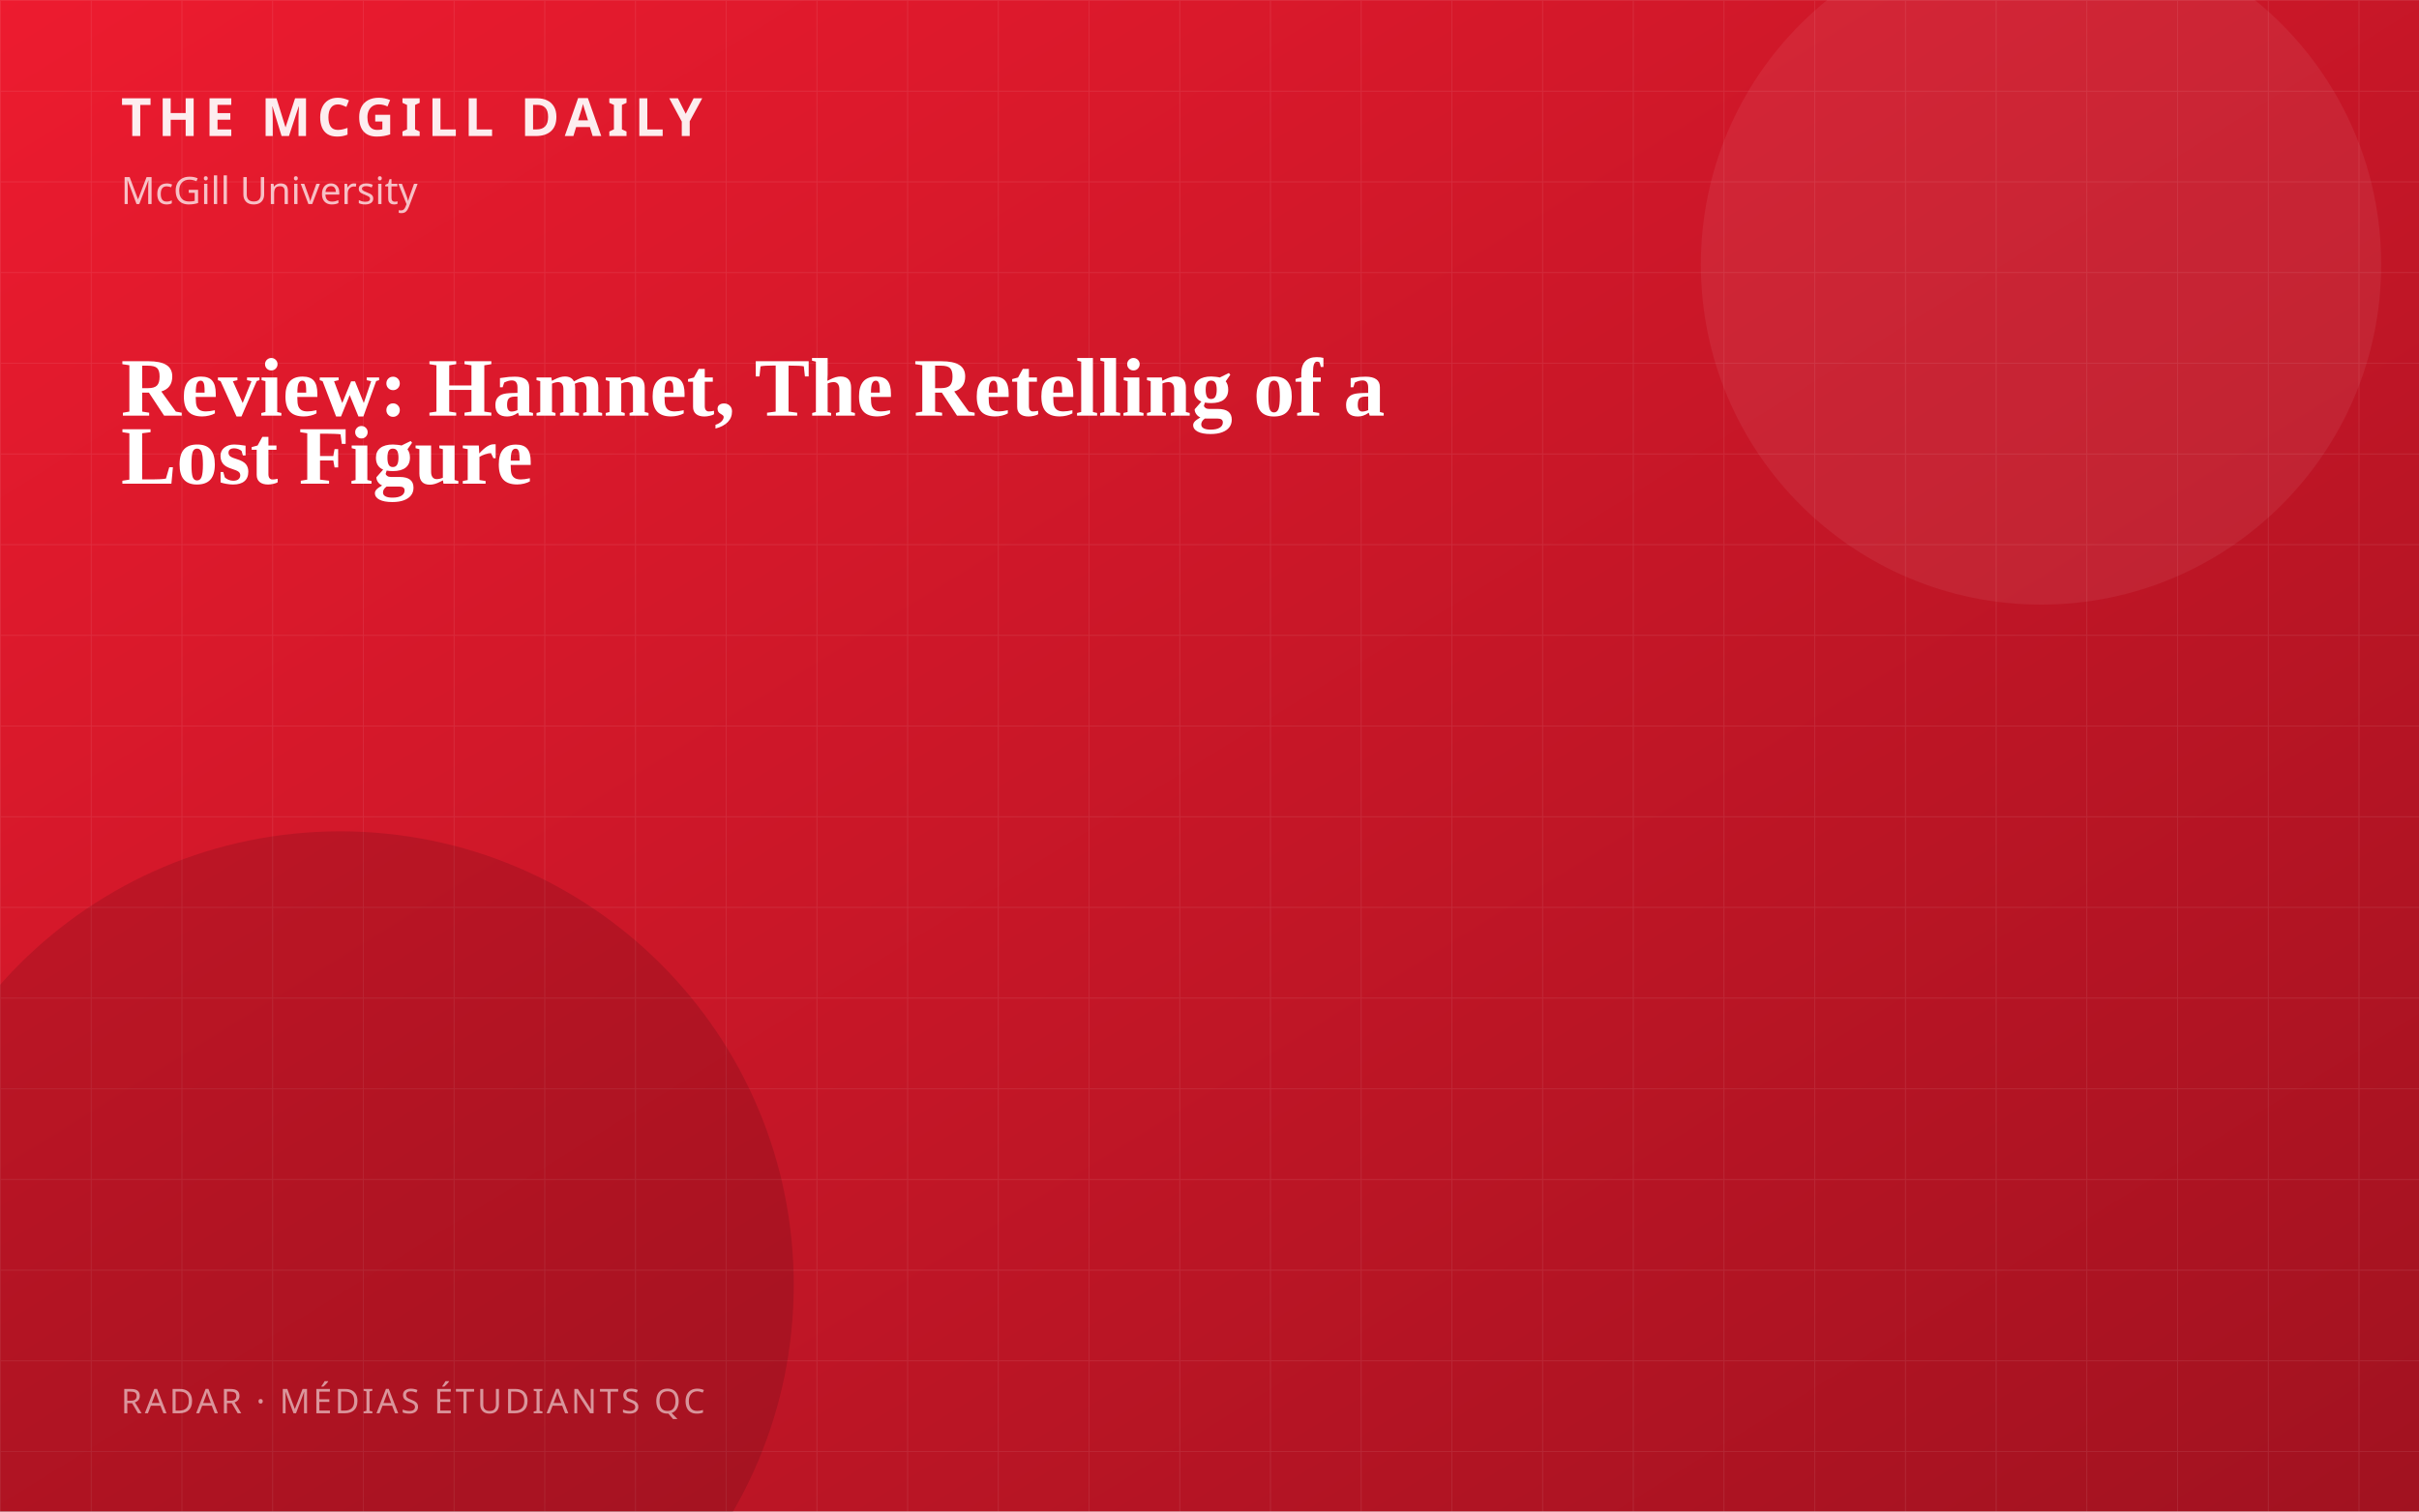
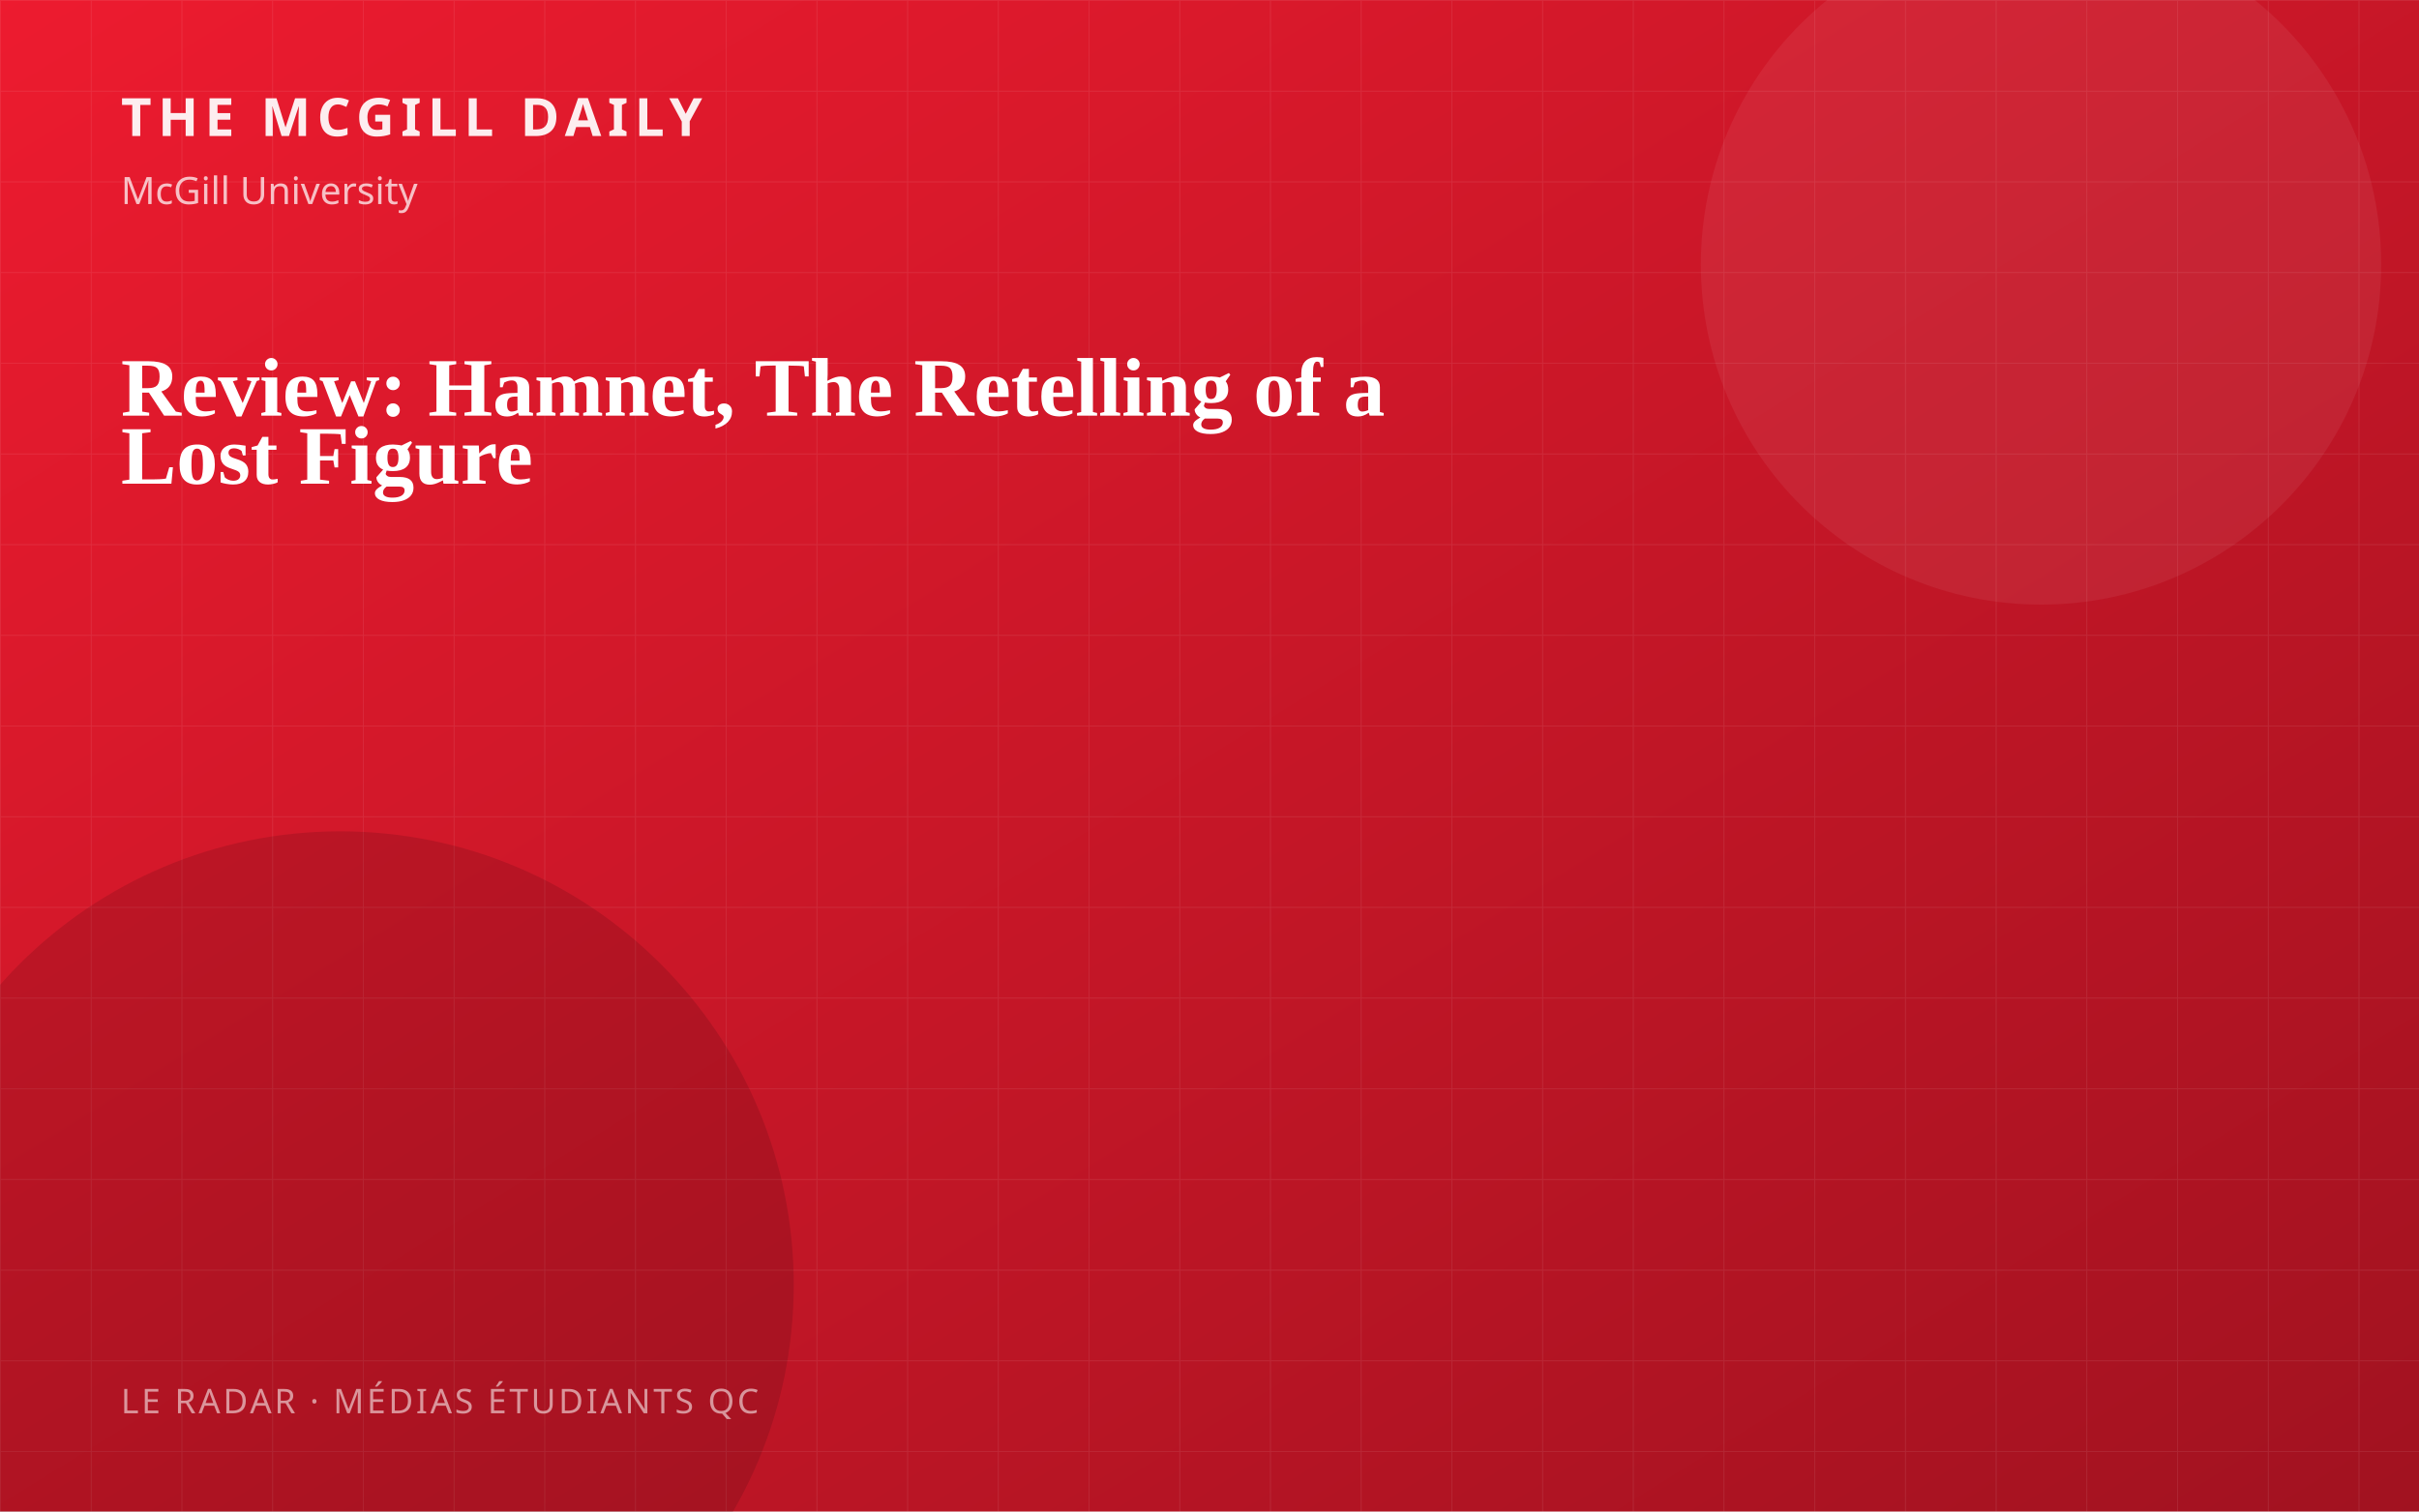
<svg xmlns="http://www.w3.org/2000/svg" width="1280" height="800" viewBox="0 0 1280 800" role="img" aria-label="Review: Hamnet, The Retelling of a Lost Figure">
  <defs>
    <linearGradient id="bg" x1="0" y1="0" x2="1" y2="1">
      <stop offset="0%" stop-color="#ED1B2F" />
      <stop offset="100%" stop-color="#a11220" />
    </linearGradient>
    <pattern id="grid" width="48" height="48" patternUnits="userSpaceOnUse">
      <path d="M48 0H0V48" fill="none" stroke="rgba(255,255,255,0.08)" stroke-width="1" />
    </pattern>
  </defs>
  <rect width="1280" height="800" fill="url(#bg)" />
  <rect width="1280" height="800" fill="url(#grid)" />
  <circle cx="1080" cy="140" r="180" fill="rgba(255,255,255,0.06)" />
  <circle cx="180" cy="680" r="240" fill="rgba(0,0,0,0.12)" />
  <text x="64" y="72" fill="rgba(255,255,255,0.92)" font-family="system-ui,Segoe UI,sans-serif" font-size="28" font-weight="700" letter-spacing="0.12em">THE MCGILL DAILY</text>
  <text x="64" y="108" fill="rgba(255,255,255,0.72)" font-family="system-ui,Segoe UI,sans-serif" font-size="20" font-weight="500">McGill University</text>
  <text x="64" y="220" fill="#ffffff" font-family="Georgia,'Times New Roman',serif" font-size="44" font-weight="700">
    <tspan x="64" dy="0">Review: Hamnet, The Retelling of a</tspan>
    <tspan x="64" dy="36">Lost Figure</tspan>
  </text>
-   <text x="64" y="748" fill="rgba(255,255,255,0.55)" font-family="system-ui,Segoe UI,sans-serif" font-size="18" letter-spacing="0.08em">RADAR · MÉDIAS ÉTUDIANTS QC</text>
+   <text x="64" y="748" fill="rgba(255,255,255,0.55)" font-family="system-ui,Segoe UI,sans-serif" font-size="18" letter-spacing="0.08em">LE RADAR · MÉDIAS ÉTUDIANTS QC</text>
</svg>
